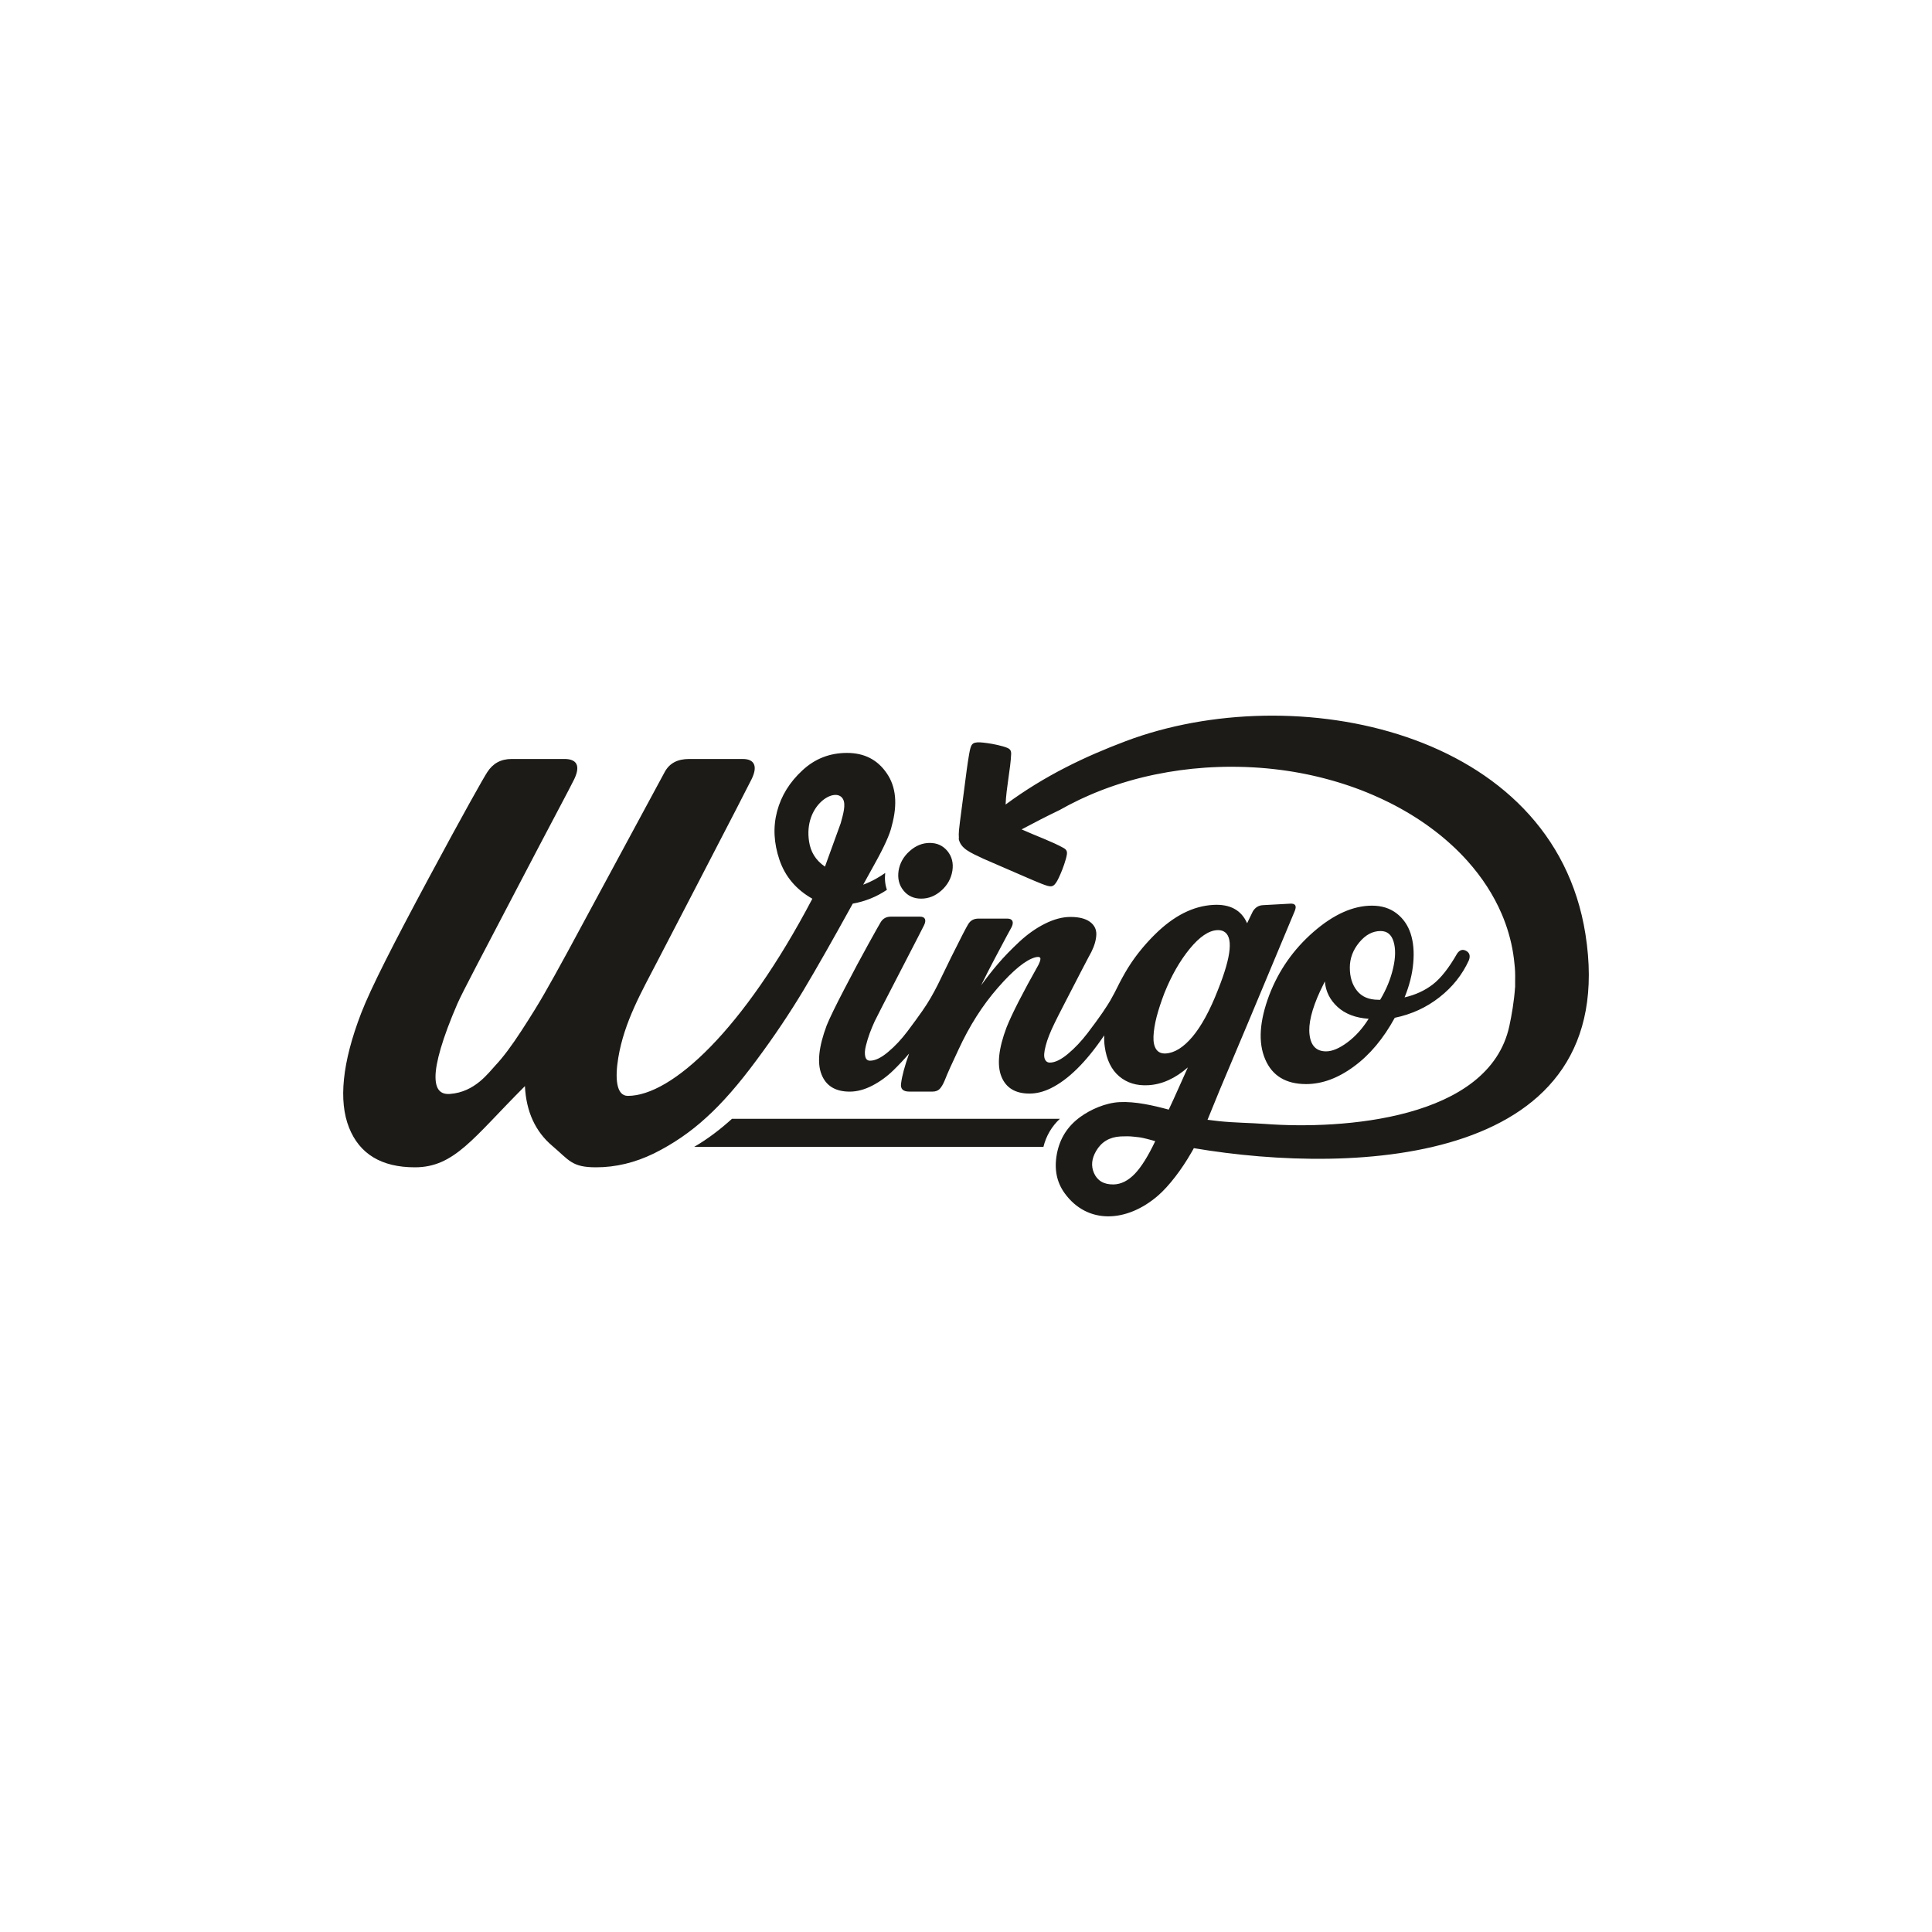
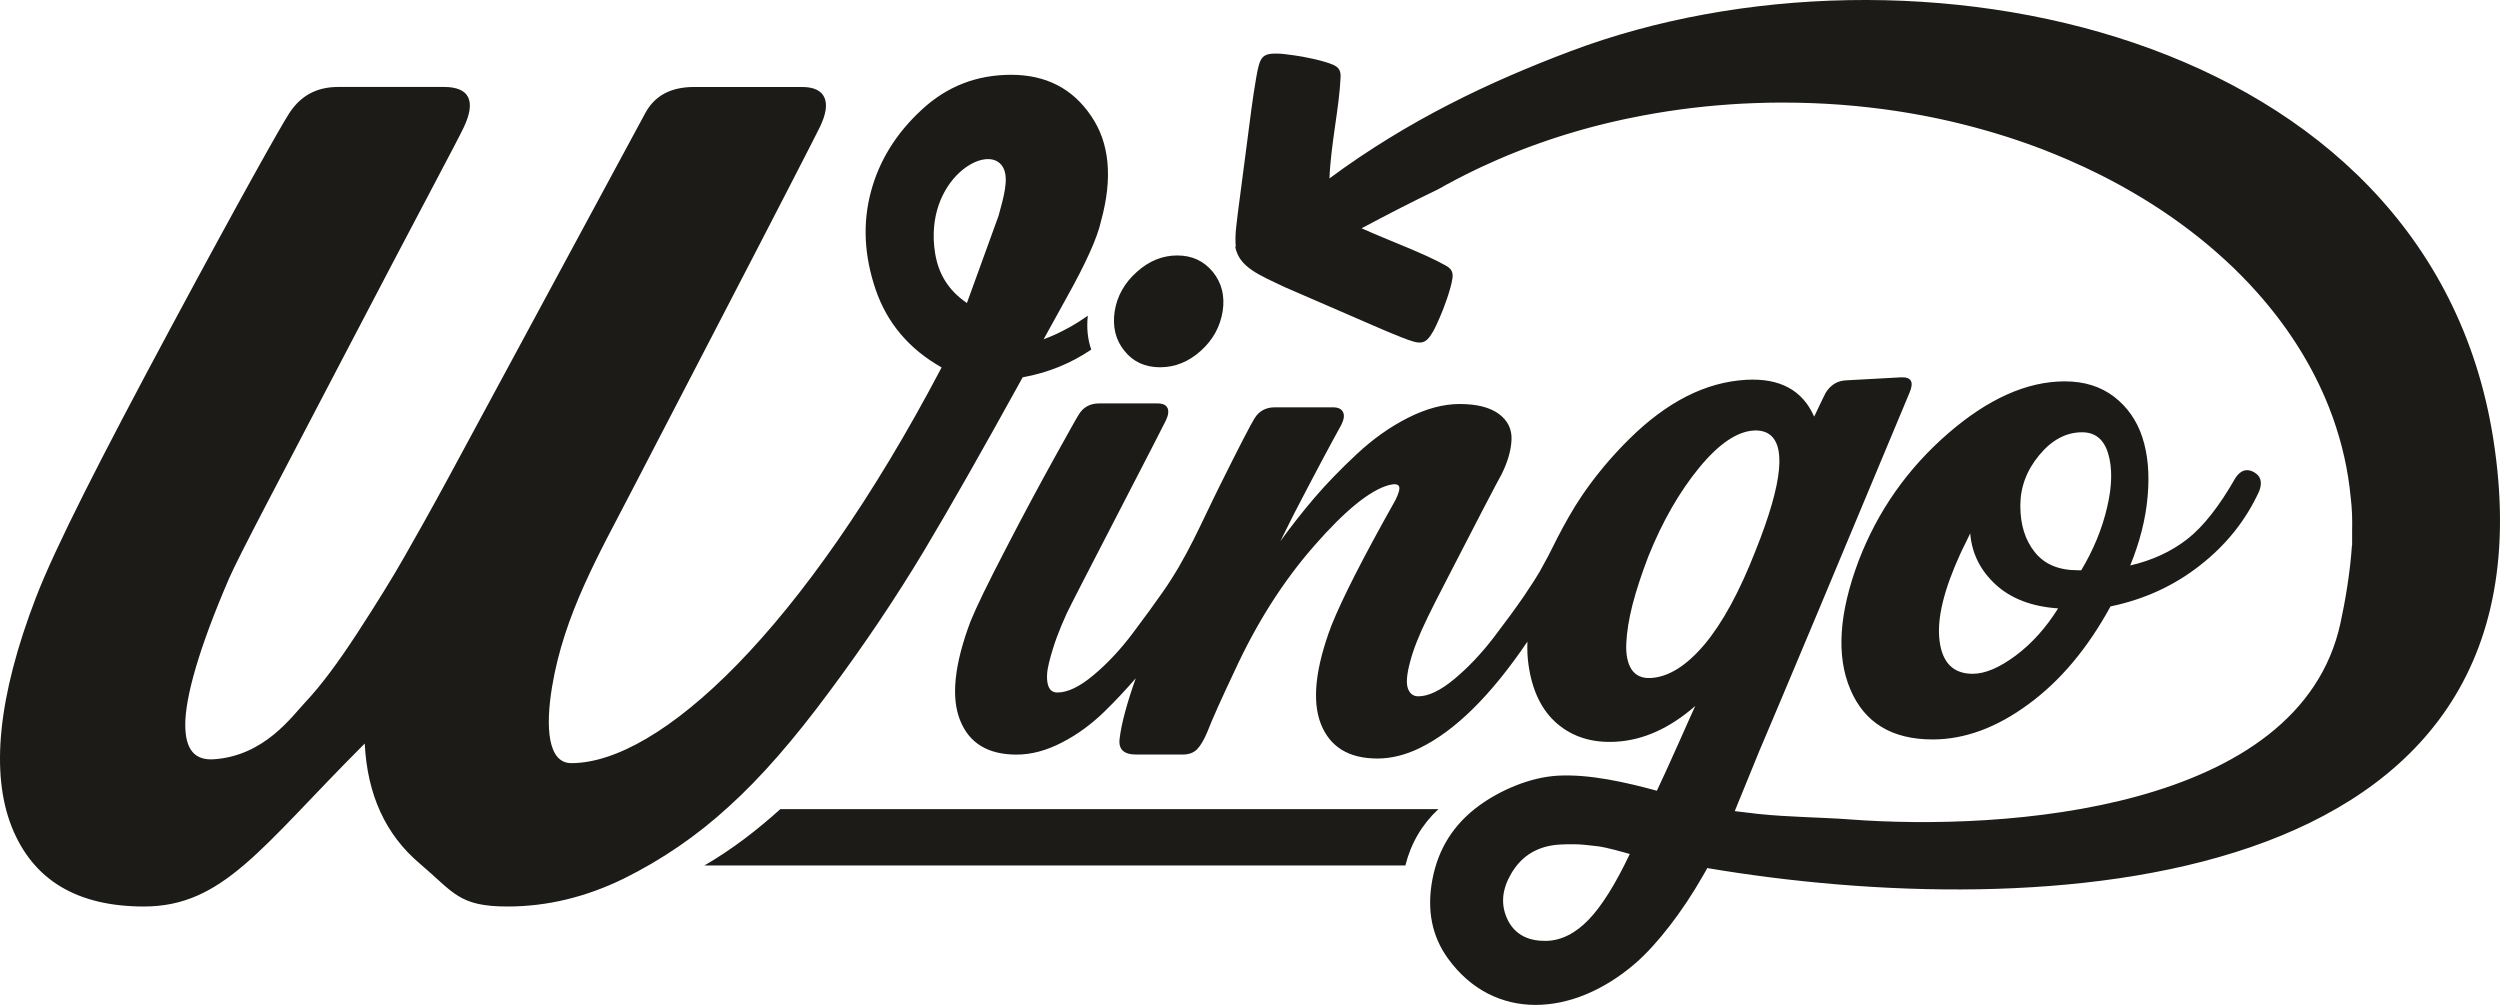
- <svg xmlns="http://www.w3.org/2000/svg" xml:space="preserve" width="1200mm" height="1200mm" version="1.1" style="shape-rendering:geometricPrecision; text-rendering:geometricPrecision; image-rendering:optimizeQuality; fill-rule:evenodd; clip-rule:evenodd" viewBox="0 0 120000 120000">
-   <defs>
-     <style type="text/css">
-    
+ <svg xmlns="http://www.w3.org/2000/svg" xml:space="preserve" width="2741.374" height="1101.939" version="1.1" style="fill-rule:evenodd" viewBox="0 0 77367.658 31099.175" id="svg2">
+   <defs id="defs4">
+     <style type="text/css" id="style6">
    .fil0 {fill:#1C1B17;fill-rule:nonzero}
-    
-   </style>
+    </style>
  </defs>
-   <g id="Capa_x0020_1">
-     <path class="fil0" d="M53615 54949c257,-93 524,-217 800,-371 196,-109 384,-228 566,-357 -40,380 -5,729 107,1048 -640,432 -1347,718 -2123,858l-120 218c-1110,2011 -2081,3725 -2933,5152 -852,1417 -1823,2873 -2923,4349 -1090,1476 -2130,2675 -3121,3567 -981,902 -2071,1645 -3250,2229 -1179,575 -2378,862 -3596,862 -1516,0 -1662,-438 -2714,-1328 -1058,-894 -1625,-2130 -1704,-3715l-59 59c-3140,3142 -4317,4984 -6774,4984 -2071,0 -3438,-822 -4092,-2467 -654,-1645 -434,-4023 753,-7104 596,-1547 2011,-4320 4181,-8362 2170,-4042 3408,-6238 3656,-6618 347,-532 832,-812 1516,-812l3271 0c783,0 1003,426 614,1248 -226,477 -1443,2737 -3567,6807 -2126,4074 -3390,6446 -3696,7153 -933,2156 -1357,3676 -1357,4528 0,793 309,1111 892,1070 1558,-111 2395,-1311 2839,-1783 466,-495 1000,-1210 1605,-2140 613,-942 1088,-1715 1437,-2328 345,-606 831,-1462 1427,-2566l6034 -11176c295,-546 793,-812 1516,-812l3331 0c367,0 607,108 703,337 92,217 39,525 -149,912 -120,247 -1278,2507 -3497,6777 -951,1829 -1721,3313 -2311,4452 -1030,1990 -2103,3838 -2476,6087 -206,1244 -134,2360 595,2360 2725,0 7171,-4082 11461,-12246 -1001,-565 -1684,-1367 -2041,-2408 -357,-1050 -406,-2051 -149,-3022 258,-971 783,-1813 1565,-2536 783,-733 1714,-1090 2774,-1090 1070,0 1892,416 2467,1258 585,842 684,1932 317,3270 -109,505 -466,1298 -1070,2378l-706 1279zm-8148 14541l20364 0c-509,475 -849,1055 -1022,1743l-21691 0c836,-485 1622,-1086 2348,-1743zm14092 -17400c-29,-399 23,-662 63,-1032l425 -3252c45,-321 91,-649 148,-967 110,-614 166,-742 662,-731 137,3 297,28 482,51 296,37 937,165 1235,296 170,75 238,177 230,380 -35,907 -304,2083 -344,3136 2451,-1812 4965,-2995 7462,-3937 10471,-3948 26545,-718 28552,11983 2256,14280 -14154,15018 -24325,13297l-25 54c-42,76 -66,113 -108,187 -618,1087 -1410,2117 -2084,2702 -1944,1685 -4390,1809 -5804,-143 -502,-693 -660,-1508 -483,-2447 181,-956 664,-1717 1452,-2290 632,-460 1556,-874 2431,-922 984,-54 2120,209 3064,466 88,-175 465,-1004 704,-1543 233,-523 390,-878 476,-1062l4 -9 4 -9c-793,693 -1613,1060 -2463,1107 -719,40 -1319,-144 -1804,-554 -481,-410 -782,-1022 -895,-1839 -32,-221 -42,-457 -32,-706 -1126,1665 -2239,2763 -3337,3296 -445,216 -881,322 -1305,322 -885,0 -1466,-356 -1749,-1067 -280,-712 -174,-1728 326,-3050 339,-847 1000,-2139 1982,-3884 110,-225 144,-369 106,-428 -38,-64 -140,-76 -305,-34 -585,157 -1360,784 -2317,1881 -962,1097 -1779,2385 -2461,3867 -402,851 -686,1478 -843,1885 -106,258 -216,436 -322,546 -106,106 -254,161 -436,161l-1449 0c-390,0 -559,-169 -508,-508 54,-452 220,-1069 497,-1853 -301,349 -621,691 -961,1024 -407,398 -847,720 -1326,966 -483,250 -949,373 -1402,373 -885,0 -1470,-356 -1749,-1067 -284,-712 -174,-1728 322,-3050 182,-449 546,-1199 1093,-2249 542,-1051 1042,-1978 1487,-2783 449,-809 703,-1267 771,-1372 140,-233 352,-347 631,-347l1813 0c157,0 258,47 305,144 42,93 25,225 -55,390 -51,106 -546,1072 -1491,2897 -945,1826 -1470,2847 -1576,3071 -106,233 -208,474 -305,733 -93,254 -174,517 -241,788 -68,267 -80,491 -38,665 42,174 140,258 297,258 318,0 690,-178 1118,-538 432,-360 834,-792 1211,-1292 377,-500 682,-923 923,-1267 771,-1095 1197,-2150 1786,-3327 589,-1186 945,-1872 1059,-2054 140,-233 352,-347 631,-347l1800 0c157,0 263,47 309,144 51,93 34,225 -47,390 -17,34 -119,216 -301,551 -182,335 -424,792 -729,1372 -309,580 -593,1139 -860,1686 335,-462 686,-911 1055,-1343 373,-436 809,-885 1313,-1356 500,-466 1029,-843 1588,-1123 555,-280 1089,-424 1593,-424 530,0 932,102 1211,305 275,203 407,470 394,796 -13,326 -114,686 -313,1084 -17,25 -212,390 -580,1097 -364,707 -720,1389 -1059,2050 -339,657 -555,1080 -644,1271 -267,546 -449,1008 -546,1389 -102,381 -123,652 -64,813 59,161 165,241 322,241 313,0 686,-178 1118,-538 432,-360 834,-788 1216,-1284 381,-500 690,-923 932,-1275 237,-352 398,-602 483,-750 190,-335 360,-659 528,-1004 11,-22 21,-44 32,-65l0 0c232,-443 461,-859 734,-1263 14,-20 27,-41 41,-61 14,-20 28,-40 42,-61 14,-20 28,-40 42,-60l0 0c14,-20 28,-40 43,-60l0 0c14,-20 29,-40 43,-60 14,-20 29,-40 43,-60l0 0c15,-20 29,-40 44,-59 15,-20 29,-40 44,-59l0 0c15,-20 30,-39 45,-59 15,-20 30,-39 45,-59l0 0c15,-20 30,-39 46,-59l0 0c15,-19 31,-39 46,-58 15,-19 31,-39 47,-58l0 0c16,-19 31,-39 47,-58l0 0c16,-19 32,-39 47,-58 16,-19 32,-38 48,-58l0 0c16,-19 32,-38 48,-57 16,-19 32,-38 49,-57l0 0c16,-19 33,-38 49,-57 16,-19 33,-38 50,-57l0 0c17,-19 33,-38 50,-56 17,-19 34,-38 51,-56 17,-19 34,-37 51,-56 17,-19 34,-37 51,-56 17,-19 34,-37 52,-56 17,-18 35,-37 52,-55 17,-18 35,-37 53,-55 18,-18 35,-37 53,-55 18,-18 36,-36 54,-55 18,-18 36,-36 54,-54 18,-18 36,-36 54,-54 1167,-1155 2372,-1764 3620,-1833 1045,-58 1745,324 2103,1140 228,-483 350,-732 358,-741 152,-242 357,-368 624,-382l1696 -93c326,-18 415,138 276,468 -2265,5429 -3814,9127 -4652,11096l-760 1860c308,40 637,78 708,85 960,102 1977,106 2856,172 4791,361 13917,-258 15181,-6074 145,-668 298,-1551 356,-2411l5 6 0 -7 0 -2 0 -5 0 -3 0 -4 0 -5 0 -2 0 -7 0 0 0 -7 0 -1 0 -6 0 -3 0 -4 0 -5 0 -2 0 -6 0 -1 0 -7 0 -1 0 -6 0 -2 0 -5 0 -4 0 -3 0 -6 0 -1 0 -7 0 0 0 -7 0 -2 0 -5 0 -4 0 -3 0 -5 0 -2 0 -7 0 0 0 -7 0 -2 0 -5 0 -3 0 -4 0 -5 0 -2 0 -7 0 0 0 -7 0 -1 0 -6 0 -3 0 -4 0 -5 0 -2 0 -6 0 -1 0 -7 0 -1 0 -6 0 -2 0 -5 0 -4 0 -3 0 -6 0 -1 0 -7 0 0 0 -7 0 -2 0 -5 0 -4 0 -3 0 -5 0 -2 0 -7 0 0 0 -7 0 -2 0 -5 0 -3 0 -4 0 -5 0 -2 0 -7 0 0 0 -7 0 -1 0 -6 0 -3 0 -4 0 -5 0 -2 0 -6 0 -1 0 -7 0 -1 0 -6 0 -2 0 -5 0 -4 0 -3 0 -6 0 -1 0 -7 0 0 0 -7 0 -2 0 -5 0 -4 0 -3 0 -5 0 -2 0 -7 0 0 0 -7c9,-360 -3,-708 -43,-1026l0 0c-10,-104 -21,-207 -34,-310 -1,-5 -1,-9 -2,-14 -13,-100 -27,-200 -42,-299 -1,-7 -2,-14 -3,-21 -16,-97 -32,-194 -51,-291 -2,-9 -3,-18 -5,-27 -18,-95 -38,-190 -59,-285 -2,-10 -4,-20 -7,-30 -21,-94 -44,-187 -68,-281l-8 -31c-24,-93 -49,-186 -76,-278l-9 -31c-27,-93 -55,-185 -85,-277l-9 -28c-30,-93 -62,-185 -95,-277 -3,-8 -6,-15 -8,-23 -34,-94 -69,-187 -105,-279 -2,-5 -4,-11 -6,-16 -37,-95 -76,-189 -116,-283l-4 -9c-503,-1174 -1220,-2276 -2119,-3281 -3,-3 -5,-6 -8,-9 -68,-76 -138,-152 -208,-227 -9,-9 -17,-19 -26,-28 -66,-70 -133,-140 -201,-209 -14,-14 -27,-28 -41,-42 -65,-66 -131,-131 -198,-196 -17,-17 -34,-33 -51,-50 -65,-62 -130,-124 -197,-185 -20,-19 -40,-38 -61,-56 -65,-59 -130,-118 -196,-176 -23,-20 -46,-41 -69,-61 -65,-57 -130,-113 -196,-169 -25,-21 -50,-43 -76,-64 -65,-54 -131,-108 -197,-162 -27,-22 -54,-44 -82,-65 -66,-52 -132,-105 -199,-156 -28,-22 -57,-44 -86,-65 -67,-51 -134,-101 -202,-151 -30,-22 -61,-44 -91,-67 -67,-49 -135,-97 -203,-145 -32,-22 -64,-45 -96,-67 -68,-47 -137,-94 -206,-141 -33,-22 -66,-44 -99,-65 -70,-46 -139,-92 -210,-137 -33,-21 -67,-42 -100,-63 -71,-45 -143,-90 -215,-134 -33,-20 -67,-40 -101,-60 -73,-44 -147,-88 -221,-131 -33,-19 -66,-38 -100,-57 -76,-44 -152,-87 -228,-130 -31,-17 -63,-34 -94,-51 -80,-44 -159,-87 -240,-130 -26,-14 -52,-27 -78,-40 -87,-46 -174,-91 -262,-135 -4,-2 -9,-4 -13,-6 -311,-156 -630,-305 -955,-446 -24,-10 -47,-21 -71,-31 -77,-33 -155,-65 -233,-98 -44,-18 -87,-37 -131,-55 -71,-29 -144,-57 -216,-86 -51,-20 -102,-41 -154,-61 -69,-26 -138,-52 -207,-78 -56,-21 -112,-42 -168,-62 -67,-24 -135,-48 -203,-72 -59,-21 -117,-41 -176,-61 -67,-23 -134,-45 -201,-67 -61,-20 -122,-40 -184,-60 -66,-21 -133,-42 -200,-62 -63,-19 -126,-39 -190,-58 -66,-20 -133,-39 -199,-58 -65,-19 -130,-37 -195,-55 -66,-18 -132,-36 -198,-54 -67,-18 -134,-36 -201,-53 -66,-17 -131,-33 -197,-50 -68,-17 -137,-34 -206,-50 -66,-16 -132,-31 -198,-46 -70,-16 -139,-31 -209,-47 -66,-14 -132,-28 -198,-42 -71,-15 -142,-29 -212,-43 -66,-13 -133,-26 -200,-39 -72,-14 -144,-27 -217,-39 -66,-12 -133,-23 -199,-35 -73,-12 -146,-24 -220,-36 -67,-11 -133,-21 -200,-31 -75,-11 -149,-22 -224,-32 -66,-9 -132,-19 -199,-27 -77,-10 -153,-19 -230,-28 -65,-8 -131,-16 -196,-23 -78,-9 -157,-17 -235,-25 -65,-7 -130,-13 -196,-20 -80,-7 -160,-14 -240,-20 -65,-5 -129,-11 -194,-16 -82,-6 -164,-11 -246,-16 -63,-4 -127,-9 -190,-12 -87,-5 -174,-8 -261,-12 -59,-3 -119,-6 -178,-8 -97,-4 -194,-6 -291,-8 -51,-1 -101,-3 -152,-4 -148,-3 -296,-4 -445,-4 -64,0 -128,0 -192,1l-6 0c-61,1 -123,1 -184,2l-16 0c-58,1 -117,2 -175,4l-24 1c-54,1 -108,3 -162,5l-42 1c-47,2 -94,3 -141,5l-62 3c-40,2 -80,4 -121,5 -28,1 -55,3 -83,4 -33,2 -67,3 -100,5 -34,2 -69,4 -103,6 -27,2 -55,3 -82,5 -38,2 -76,5 -113,7 -9,-2 -18,-2 -27,2 -1051,72 -2075,213 -3065,417 -13,2 -26,5 -39,8l-2 0c-37,8 -74,16 -111,23 -26,6 -53,11 -79,17 -29,6 -58,13 -86,19 -34,8 -68,15 -102,23 -23,5 -45,10 -68,15 -40,9 -80,18 -120,28 -22,5 -44,10 -65,15 -35,8 -70,17 -104,25 -27,7 -54,13 -81,20 -27,7 -54,14 -81,20 -29,7 -58,15 -87,22 -33,8 -66,17 -98,25 -22,6 -43,11 -65,17 -40,11 -81,22 -121,32 -19,5 -39,10 -58,16 -41,11 -82,22 -122,34l-63 18c-27,8 -54,15 -80,23 -25,7 -51,15 -76,22 -36,11 -72,21 -108,32 -18,5 -36,11 -54,16 -44,13 -88,27 -132,40l-46 14c-47,15 -94,29 -141,44l-40 13c-29,9 -58,19 -87,28l-10 3c-57,19 -115,37 -172,57l-38 13c-47,16 -93,32 -140,48l-43 15c-47,16 -94,33 -141,49l-36 13c-89,32 -178,64 -267,97l-23 9c-52,19 -103,39 -155,59l-28 11c-51,20 -102,40 -153,60l-24 9c-89,35 -177,71 -265,107l-9 4c-56,23 -111,46 -166,70l-18 8c-55,23 -110,47 -165,71l-6 3c-148,65 -295,131 -440,198l-4 2c-56,26 -113,53 -169,80l-6 3c-405,194 -800,400 -1182,617l-1 0c-756,363 -1537,763 -2359,1202 909,409 1899,758 2608,1155 177,99 229,210 204,394 -44,322 -270,936 -392,1208 -77,170 -139,320 -208,438 -249,429 -387,410 -969,183 -301,-118 -605,-249 -902,-378l-2701 -1171c-832,-394 -1428,-624 -1551,-1259zm12841 13343c554,-31 1108,-379 1665,-1038 553,-658 1085,-1630 1583,-2908 854,-2134 965,-3350 333,-3650 -109,-49 -237,-72 -385,-64 -520,29 -1089,412 -1697,1154 -608,742 -1135,1658 -1571,2742 -208,542 -371,1039 -490,1495 -115,452 -178,854 -193,1203 -15,349 43,617 167,805 129,188 325,275 587,260zm-3243 8135c487,-8 929,-245 1330,-663 398,-415 822,-1089 1267,-2026 -26,-7 -99,-28 -228,-64 -125,-35 -211,-56 -263,-70 -52,-14 -138,-35 -258,-62 -124,-28 -223,-43 -308,-51 -85,-8 -188,-20 -312,-34 -128,-15 -251,-20 -383,-21 -127,-1 -263,2 -403,9 -685,38 -1188,339 -1516,902 -277,475 -326,925 -137,1365 201,468 603,724 1210,714zm-17917 -19740l979 -2699c152,-560 335,-1159 136,-1505 -461,-803 -2462,391 -2100,2659 97,604 379,1131 985,1545zm4573 252c76,-470 305,-877 686,-1216 377,-339 796,-508 1250,-508 457,0 822,169 1101,508 275,339 377,746 305,1216 -76,479 -301,890 -678,1228 -377,339 -796,508 -1262,508 -462,0 -830,-169 -1101,-508 -275,-339 -373,-750 -301,-1228zm23024 7722c589,-1533 1504,-2838 2749,-3923 1245,-1084 2457,-1627 3630,-1627 606,0 1114,161 1529,479 411,318 703,737 873,1258 169,521 225,1131 161,1826 -59,695 -241,1406 -538,2135 678,-157 1267,-428 1762,-813 496,-385 995,-1021 1500,-1906 161,-233 343,-288 559,-174 216,119 275,309 174,585 -411,902 -1021,1669 -1830,2300 -805,635 -1733,1059 -2775,1275 -703,1288 -1546,2300 -2537,3024 -987,729 -1978,1093 -2969,1093 -1258,0 -2110,-517 -2546,-1550 -441,-1034 -352,-2364 258,-3982zm5003 -1703c0,589 148,1067 449,1440 297,373 737,559 1326,559l110 0c381,-635 648,-1288 801,-1949 157,-661 165,-1216 34,-1656 -131,-445 -402,-665 -809,-665 -496,0 -936,237 -1326,707 -390,470 -585,991 -585,1563zm-1847 1466c-521,1135 -741,2038 -652,2720 85,678 428,1017 1025,1017 385,0 830,-191 1330,-563 504,-377 940,-864 1313,-1461 -813,-55 -1457,-301 -1932,-737 -474,-436 -737,-962 -788,-1584 -34,68 -85,169 -148,305 -68,136 -119,237 -148,305z" />
+   <g id="Capa_x0020_1" transform="translate(-21316.698,-44450.208)">
+     <path class="fil0" d="m 53615,54949 c 257,-93 524,-217 800,-371 196,-109 384,-228 566,-357 -40,380 -5,729 107,1048 -640,432 -1347,718 -2123,858 l -120,218 c -1110,2011 -2081,3725 -2933,5152 -852,1417 -1823,2873 -2923,4349 -1090,1476 -2130,2675 -3121,3567 -981,902 -2071,1645 -3250,2229 -1179,575 -2378,862 -3596,862 -1516,0 -1662,-438 -2714,-1328 -1058,-894 -1625,-2130 -1704,-3715 l -59,59 c -3140,3142 -4317,4984 -6774,4984 -2071,0 -3438,-822 -4092,-2467 -654,-1645 -434,-4023 753,-7104 596,-1547 2011,-4320 4181,-8362 2170,-4042 3408,-6238 3656,-6618 347,-532 832,-812 1516,-812 l 3271,0 c 783,0 1003,426 614,1248 -226,477 -1443,2737 -3567,6807 -2126,4074 -3390,6446 -3696,7153 -933,2156 -1357,3676 -1357,4528 0,793 309,1111 892,1070 1558,-111 2395,-1311 2839,-1783 466,-495 1000,-1210 1605,-2140 613,-942 1088,-1715 1437,-2328 345,-606 831,-1462 1427,-2566 l 6034,-11176 c 295,-546 793,-812 1516,-812 l 3331,0 c 367,0 607,108 703,337 92,217 39,525 -149,912 -120,247 -1278,2507 -3497,6777 -951,1829 -1721,3313 -2311,4452 -1030,1990 -2103,3838 -2476,6087 -206,1244 -134,2360 595,2360 2725,0 7171,-4082 11461,-12246 -1001,-565 -1684,-1367 -2041,-2408 -357,-1050 -406,-2051 -149,-3022 258,-971 783,-1813 1565,-2536 783,-733 1714,-1090 2774,-1090 1070,0 1892,416 2467,1258 585,842 684,1932 317,3270 -109,505 -466,1298 -1070,2378 l -706,1279 z m -8148,14541 20364,0 c -509,475 -849,1055 -1022,1743 l -21691,0 c 836,-485 1622,-1086 2348,-1743 z M 59559,52090 c -29,-399 23,-662 63,-1032 l 425,-3252 c 45,-321 91,-649 148,-967 110,-614 166,-742 662,-731 137,3 297,28 482,51 296,37 937,165 1235,296 170,75 238,177 230,380 -35,907 -304,2083 -344,3136 2451,-1812 4965,-2995 7462,-3937 10471,-3948 26545,-718 28552,11983 2256,14280 -14154,15018 -24325,13297 l -25,54 c -42,76 -66,113 -108,187 -618,1087 -1410,2117 -2084,2702 -1944,1685 -4390,1809 -5804,-143 -502,-693 -660,-1508 -483,-2447 181,-956 664,-1717 1452,-2290 632,-460 1556,-874 2431,-922 984,-54 2120,209 3064,466 88,-175 465,-1004 704,-1543 233,-523 390,-878 476,-1062 l 4,-9 4,-9 c -793,693 -1613,1060 -2463,1107 -719,40 -1319,-144 -1804,-554 -481,-410 -782,-1022 -895,-1839 -32,-221 -42,-457 -32,-706 -1126,1665 -2239,2763 -3337,3296 -445,216 -881,322 -1305,322 -885,0 -1466,-356 -1749,-1067 -280,-712 -174,-1728 326,-3050 339,-847 1000,-2139 1982,-3884 110,-225 144,-369 106,-428 -38,-64 -140,-76 -305,-34 -585,157 -1360,784 -2317,1881 -962,1097 -1779,2385 -2461,3867 -402,851 -686,1478 -843,1885 -106,258 -216,436 -322,546 -106,106 -254,161 -436,161 l -1449,0 c -390,0 -559,-169 -508,-508 54,-452 220,-1069 497,-1853 -301,349 -621,691 -961,1024 -407,398 -847,720 -1326,966 -483,250 -949,373 -1402,373 -885,0 -1470,-356 -1749,-1067 -284,-712 -174,-1728 322,-3050 182,-449 546,-1199 1093,-2249 542,-1051 1042,-1978 1487,-2783 449,-809 703,-1267 771,-1372 140,-233 352,-347 631,-347 l 1813,0 c 157,0 258,47 305,144 42,93 25,225 -55,390 -51,106 -546,1072 -1491,2897 -945,1826 -1470,2847 -1576,3071 -106,233 -208,474 -305,733 -93,254 -174,517 -241,788 -68,267 -80,491 -38,665 42,174 140,258 297,258 318,0 690,-178 1118,-538 432,-360 834,-792 1211,-1292 377,-500 682,-923 923,-1267 771,-1095 1197,-2150 1786,-3327 589,-1186 945,-1872 1059,-2054 140,-233 352,-347 631,-347 l 1800,0 c 157,0 263,47 309,144 51,93 34,225 -47,390 -17,34 -119,216 -301,551 -182,335 -424,792 -729,1372 -309,580 -593,1139 -860,1686 335,-462 686,-911 1055,-1343 373,-436 809,-885 1313,-1356 500,-466 1029,-843 1588,-1123 555,-280 1089,-424 1593,-424 530,0 932,102 1211,305 275,203 407,470 394,796 -13,326 -114,686 -313,1084 -17,25 -212,390 -580,1097 -364,707 -720,1389 -1059,2050 -339,657 -555,1080 -644,1271 -267,546 -449,1008 -546,1389 -102,381 -123,652 -64,813 59,161 165,241 322,241 313,0 686,-178 1118,-538 432,-360 834,-788 1216,-1284 381,-500 690,-923 932,-1275 237,-352 398,-602 483,-750 190,-335 360,-659 528,-1004 11,-22 21,-44 32,-65 l 0,0 c 232,-443 461,-859 734,-1263 14,-20 27,-41 41,-61 14,-20 28,-40 42,-61 14,-20 28,-40 42,-60 l 0,0 c 14,-20 28,-40 43,-60 l 0,0 c 14,-20 29,-40 43,-60 14,-20 29,-40 43,-60 l 0,0 c 15,-20 29,-40 44,-59 15,-20 29,-40 44,-59 l 0,0 c 15,-20 30,-39 45,-59 15,-20 30,-39 45,-59 l 0,0 c 15,-20 30,-39 46,-59 l 0,0 c 15,-19 31,-39 46,-58 15,-19 31,-39 47,-58 l 0,0 c 16,-19 31,-39 47,-58 l 0,0 c 16,-19 32,-39 47,-58 16,-19 32,-38 48,-58 l 0,0 c 16,-19 32,-38 48,-57 16,-19 32,-38 49,-57 l 0,0 c 16,-19 33,-38 49,-57 16,-19 33,-38 50,-57 l 0,0 c 17,-19 33,-38 50,-56 17,-19 34,-38 51,-56 17,-19 34,-37 51,-56 17,-19 34,-37 51,-56 17,-19 34,-37 52,-56 17,-18 35,-37 52,-55 17,-18 35,-37 53,-55 18,-18 35,-37 53,-55 18,-18 36,-36 54,-55 18,-18 36,-36 54,-54 18,-18 36,-36 54,-54 1167,-1155 2372,-1764 3620,-1833 1045,-58 1745,324 2103,1140 228,-483 350,-732 358,-741 152,-242 357,-368 624,-382 l 1696,-93 c 326,-18 415,138 276,468 -2265,5429 -3814,9127 -4652,11096 l -760,1860 c 308,40 637,78 708,85 960,102 1977,106 2856,172 4791,361 13917,-258 15181,-6074 145,-668 298,-1551 356,-2411 l 5,6 0,-7 0,-2 0,-5 0,-3 0,-4 0,-5 0,-2 0,-7 0,0 0,-7 0,-1 0,-6 0,-3 0,-4 0,-5 0,-2 0,-6 0,-1 0,-7 0,-1 0,-6 0,-2 0,-5 0,-4 0,-3 0,-6 0,-1 0,-7 0,0 0,-7 0,-2 0,-5 0,-4 0,-3 0,-5 0,-2 0,-7 0,0 0,-7 0,-2 0,-5 0,-3 0,-4 0,-5 0,-2 0,-7 0,0 0,-7 0,-1 0,-6 0,-3 0,-4 0,-5 0,-2 0,-6 0,-1 0,-7 0,-1 0,-6 0,-2 0,-5 0,-4 0,-3 0,-6 0,-1 0,-7 0,0 0,-7 0,-2 0,-5 0,-4 0,-3 0,-5 0,-2 0,-7 0,0 0,-7 0,-2 0,-5 0,-3 0,-4 0,-5 0,-2 0,-7 0,0 0,-7 0,-1 0,-6 0,-3 0,-4 0,-5 0,-2 0,-6 0,-1 0,-7 0,-1 0,-6 0,-2 0,-5 0,-4 0,-3 0,-6 0,-1 0,-7 0,0 0,-7 0,-2 0,-5 0,-4 0,-3 0,-5 0,-2 0,-7 0,0 0,-7 c 9,-360 -3,-708 -43,-1026 l 0,0 c -10,-104 -21,-207 -34,-310 -1,-5 -1,-9 -2,-14 -13,-100 -27,-200 -42,-299 -1,-7 -2,-14 -3,-21 -16,-97 -32,-194 -51,-291 -2,-9 -3,-18 -5,-27 -18,-95 -38,-190 -59,-285 -2,-10 -4,-20 -7,-30 -21,-94 -44,-187 -68,-281 l -8,-31 c -24,-93 -49,-186 -76,-278 l -9,-31 c -27,-93 -55,-185 -85,-277 l -9,-28 c -30,-93 -62,-185 -95,-277 -3,-8 -6,-15 -8,-23 -34,-94 -69,-187 -105,-279 -2,-5 -4,-11 -6,-16 -37,-95 -76,-189 -116,-283 l -4,-9 c -503,-1174 -1220,-2276 -2119,-3281 -3,-3 -5,-6 -8,-9 -68,-76 -138,-152 -208,-227 -9,-9 -17,-19 -26,-28 -66,-70 -133,-140 -201,-209 -14,-14 -27,-28 -41,-42 -65,-66 -131,-131 -198,-196 -17,-17 -34,-33 -51,-50 -65,-62 -130,-124 -197,-185 -20,-19 -40,-38 -61,-56 -65,-59 -130,-118 -196,-176 -23,-20 -46,-41 -69,-61 -65,-57 -130,-113 -196,-169 -25,-21 -50,-43 -76,-64 -65,-54 -131,-108 -197,-162 -27,-22 -54,-44 -82,-65 -66,-52 -132,-105 -199,-156 -28,-22 -57,-44 -86,-65 -67,-51 -134,-101 -202,-151 -30,-22 -61,-44 -91,-67 -67,-49 -135,-97 -203,-145 -32,-22 -64,-45 -96,-67 -68,-47 -137,-94 -206,-141 -33,-22 -66,-44 -99,-65 -70,-46 -139,-92 -210,-137 -33,-21 -67,-42 -100,-63 -71,-45 -143,-90 -215,-134 -33,-20 -67,-40 -101,-60 -73,-44 -147,-88 -221,-131 -33,-19 -66,-38 -100,-57 -76,-44 -152,-87 -228,-130 -31,-17 -63,-34 -94,-51 -80,-44 -159,-87 -240,-130 -26,-14 -52,-27 -78,-40 -87,-46 -174,-91 -262,-135 -4,-2 -9,-4 -13,-6 -311,-156 -630,-305 -955,-446 -24,-10 -47,-21 -71,-31 -77,-33 -155,-65 -233,-98 -44,-18 -87,-37 -131,-55 -71,-29 -144,-57 -216,-86 -51,-20 -102,-41 -154,-61 -69,-26 -138,-52 -207,-78 -56,-21 -112,-42 -168,-62 -67,-24 -135,-48 -203,-72 -59,-21 -117,-41 -176,-61 -67,-23 -134,-45 -201,-67 -61,-20 -122,-40 -184,-60 -66,-21 -133,-42 -200,-62 -63,-19 -126,-39 -190,-58 -66,-20 -133,-39 -199,-58 -65,-19 -130,-37 -195,-55 -66,-18 -132,-36 -198,-54 -67,-18 -134,-36 -201,-53 -66,-17 -131,-33 -197,-50 -68,-17 -137,-34 -206,-50 -66,-16 -132,-31 -198,-46 -70,-16 -139,-31 -209,-47 -66,-14 -132,-28 -198,-42 -71,-15 -142,-29 -212,-43 -66,-13 -133,-26 -200,-39 -72,-14 -144,-27 -217,-39 -66,-12 -133,-23 -199,-35 -73,-12 -146,-24 -220,-36 -67,-11 -133,-21 -200,-31 -75,-11 -149,-22 -224,-32 -66,-9 -132,-19 -199,-27 -77,-10 -153,-19 -230,-28 -65,-8 -131,-16 -196,-23 -78,-9 -157,-17 -235,-25 -65,-7 -130,-13 -196,-20 -80,-7 -160,-14 -240,-20 -65,-5 -129,-11 -194,-16 -82,-6 -164,-11 -246,-16 -63,-4 -127,-9 -190,-12 -87,-5 -174,-8 -261,-12 -59,-3 -119,-6 -178,-8 -97,-4 -194,-6 -291,-8 -51,-1 -101,-3 -152,-4 -148,-3 -296,-4 -445,-4 -64,0 -128,0 -192,1 l -6,0 c -61,1 -123,1 -184,2 l -16,0 c -58,1 -117,2 -175,4 l -24,1 c -54,1 -108,3 -162,5 l -42,1 c -47,2 -94,3 -141,5 l -62,3 c -40,2 -80,4 -121,5 -28,1 -55,3 -83,4 -33,2 -67,3 -100,5 -34,2 -69,4 -103,6 -27,2 -55,3 -82,5 -38,2 -76,5 -113,7 -9,-2 -18,-2 -27,2 -1051,72 -2075,213 -3065,417 -13,2 -26,5 -39,8 l -2,0 c -37,8 -74,16 -111,23 -26,6 -53,11 -79,17 -29,6 -58,13 -86,19 -34,8 -68,15 -102,23 -23,5 -45,10 -68,15 -40,9 -80,18 -120,28 -22,5 -44,10 -65,15 -35,8 -70,17 -104,25 -27,7 -54,13 -81,20 -27,7 -54,14 -81,20 -29,7 -58,15 -87,22 -33,8 -66,17 -98,25 -22,6 -43,11 -65,17 -40,11 -81,22 -121,32 -19,5 -39,10 -58,16 -41,11 -82,22 -122,34 l -63,18 c -27,8 -54,15 -80,23 -25,7 -51,15 -76,22 -36,11 -72,21 -108,32 -18,5 -36,11 -54,16 -44,13 -88,27 -132,40 l -46,14 c -47,15 -94,29 -141,44 l -40,13 c -29,9 -58,19 -87,28 l -10,3 c -57,19 -115,37 -172,57 l -38,13 c -47,16 -93,32 -140,48 l -43,15 c -47,16 -94,33 -141,49 l -36,13 c -89,32 -178,64 -267,97 l -23,9 c -52,19 -103,39 -155,59 l -28,11 c -51,20 -102,40 -153,60 l -24,9 c -89,35 -177,71 -265,107 l -9,4 c -56,23 -111,46 -166,70 l -18,8 c -55,23 -110,47 -165,71 l -6,3 c -148,65 -295,131 -440,198 l -4,2 c -56,26 -113,53 -169,80 l -6,3 c -405,194 -800,400 -1182,617 l -1,0 c -756,363 -1537,763 -2359,1202 909,409 1899,758 2608,1155 177,99 229,210 204,394 -44,322 -270,936 -392,1208 -77,170 -139,320 -208,438 -249,429 -387,410 -969,183 -301,-118 -605,-249 -902,-378 l -2701,-1171 c -832,-394 -1428,-624 -1551,-1259 z m 12841,13343 c 554,-31 1108,-379 1665,-1038 553,-658 1085,-1630 1583,-2908 854,-2134 965,-3350 333,-3650 -109,-49 -237,-72 -385,-64 -520,29 -1089,412 -1697,1154 -608,742 -1135,1658 -1571,2742 -208,542 -371,1039 -490,1495 -115,452 -178,854 -193,1203 -15,349 43,617 167,805 129,188 325,275 587,260 z m -3243,8135 c 487,-8 929,-245 1330,-663 398,-415 822,-1089 1267,-2026 -26,-7 -99,-28 -228,-64 -125,-35 -211,-56 -263,-70 -52,-14 -138,-35 -258,-62 -124,-28 -223,-43 -308,-51 -85,-8 -188,-20 -312,-34 -128,-15 -251,-20 -383,-21 -127,-1 -263,2 -403,9 -685,38 -1188,339 -1516,902 -277,475 -326,925 -137,1365 201,468 603,724 1210,714 z m -17917,-19740 979,-2699 c 152,-560 335,-1159 136,-1505 -461,-803 -2462,391 -2100,2659 97,604 379,1131 985,1545 z m 4573,252 c 76,-470 305,-877 686,-1216 377,-339 796,-508 1250,-508 457,0 822,169 1101,508 275,339 377,746 305,1216 -76,479 -301,890 -678,1228 -377,339 -796,508 -1262,508 -462,0 -830,-169 -1101,-508 -275,-339 -373,-750 -301,-1228 z m 23024,7722 c 589,-1533 1504,-2838 2749,-3923 1245,-1084 2457,-1627 3630,-1627 606,0 1114,161 1529,479 411,318 703,737 873,1258 169,521 225,1131 161,1826 -59,695 -241,1406 -538,2135 678,-157 1267,-428 1762,-813 496,-385 995,-1021 1500,-1906 161,-233 343,-288 559,-174 216,119 275,309 174,585 -411,902 -1021,1669 -1830,2300 -805,635 -1733,1059 -2775,1275 -703,1288 -1546,2300 -2537,3024 -987,729 -1978,1093 -2969,1093 -1258,0 -2110,-517 -2546,-1550 -441,-1034 -352,-2364 258,-3982 z m 5003,-1703 c 0,589 148,1067 449,1440 297,373 737,559 1326,559 l 110,0 c 381,-635 648,-1288 801,-1949 157,-661 165,-1216 34,-1656 -131,-445 -402,-665 -809,-665 -496,0 -936,237 -1326,707 -390,470 -585,991 -585,1563 z m -1847,1466 c -521,1135 -741,2038 -652,2720 85,678 428,1017 1025,1017 385,0 830,-191 1330,-563 504,-377 940,-864 1313,-1461 -813,-55 -1457,-301 -1932,-737 -474,-436 -737,-962 -788,-1584 -34,68 -85,169 -148,305 -68,136 -119,237 -148,305 z" id="path10" style="fill:#1c1b17;fill-rule:nonzero" />
  </g>
</svg>
